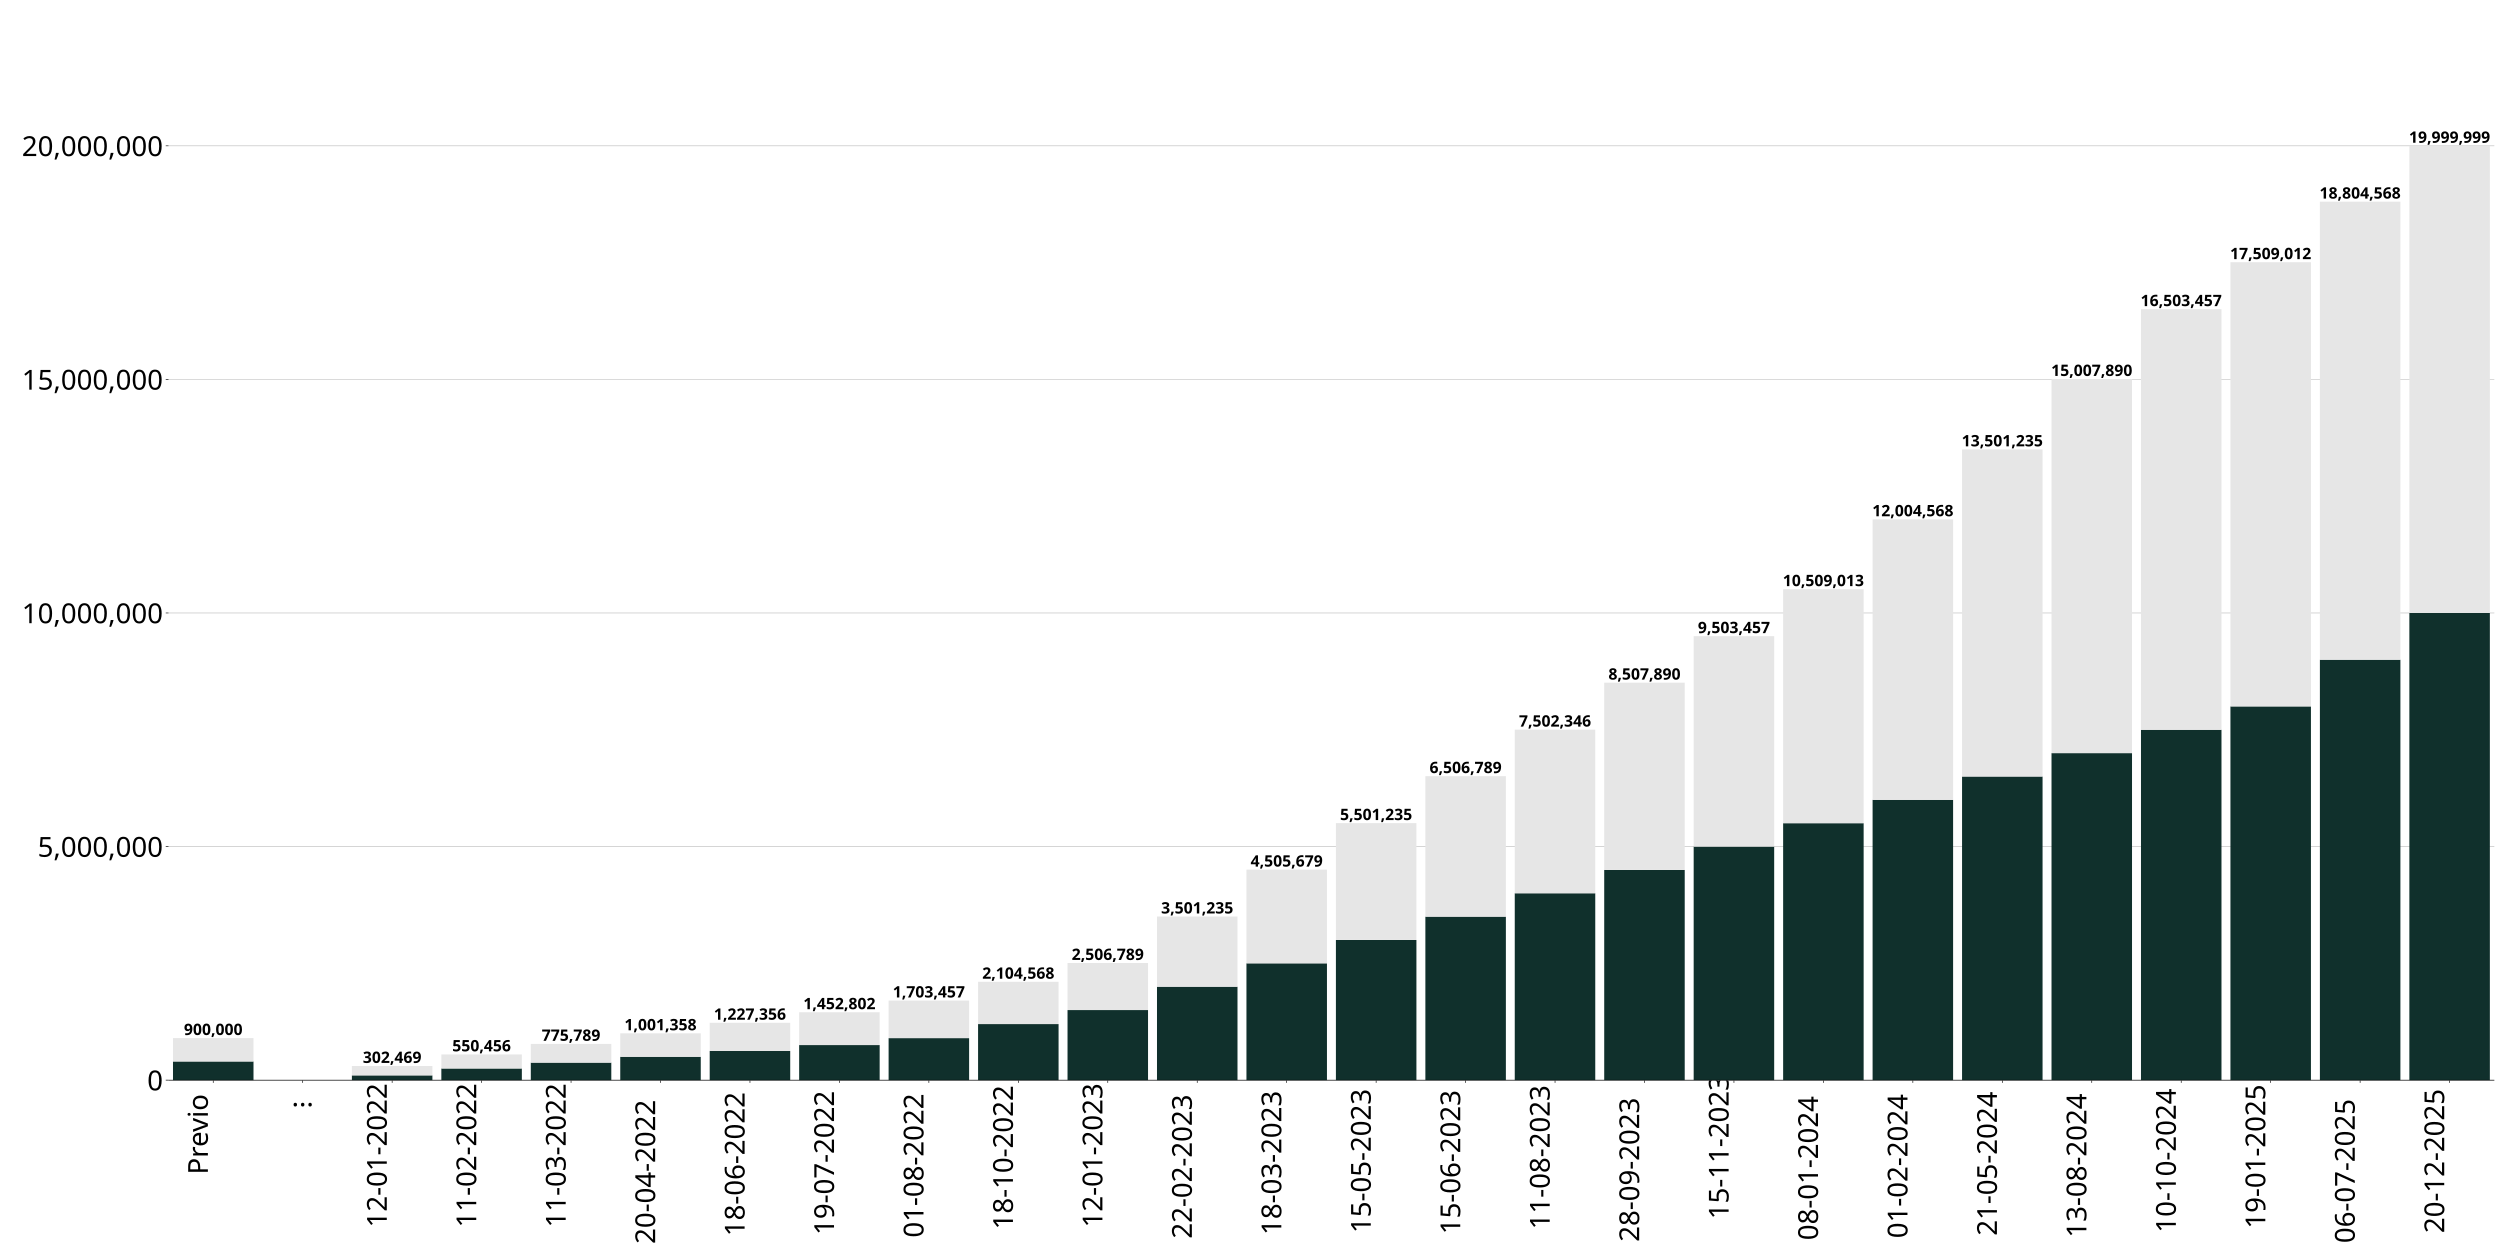
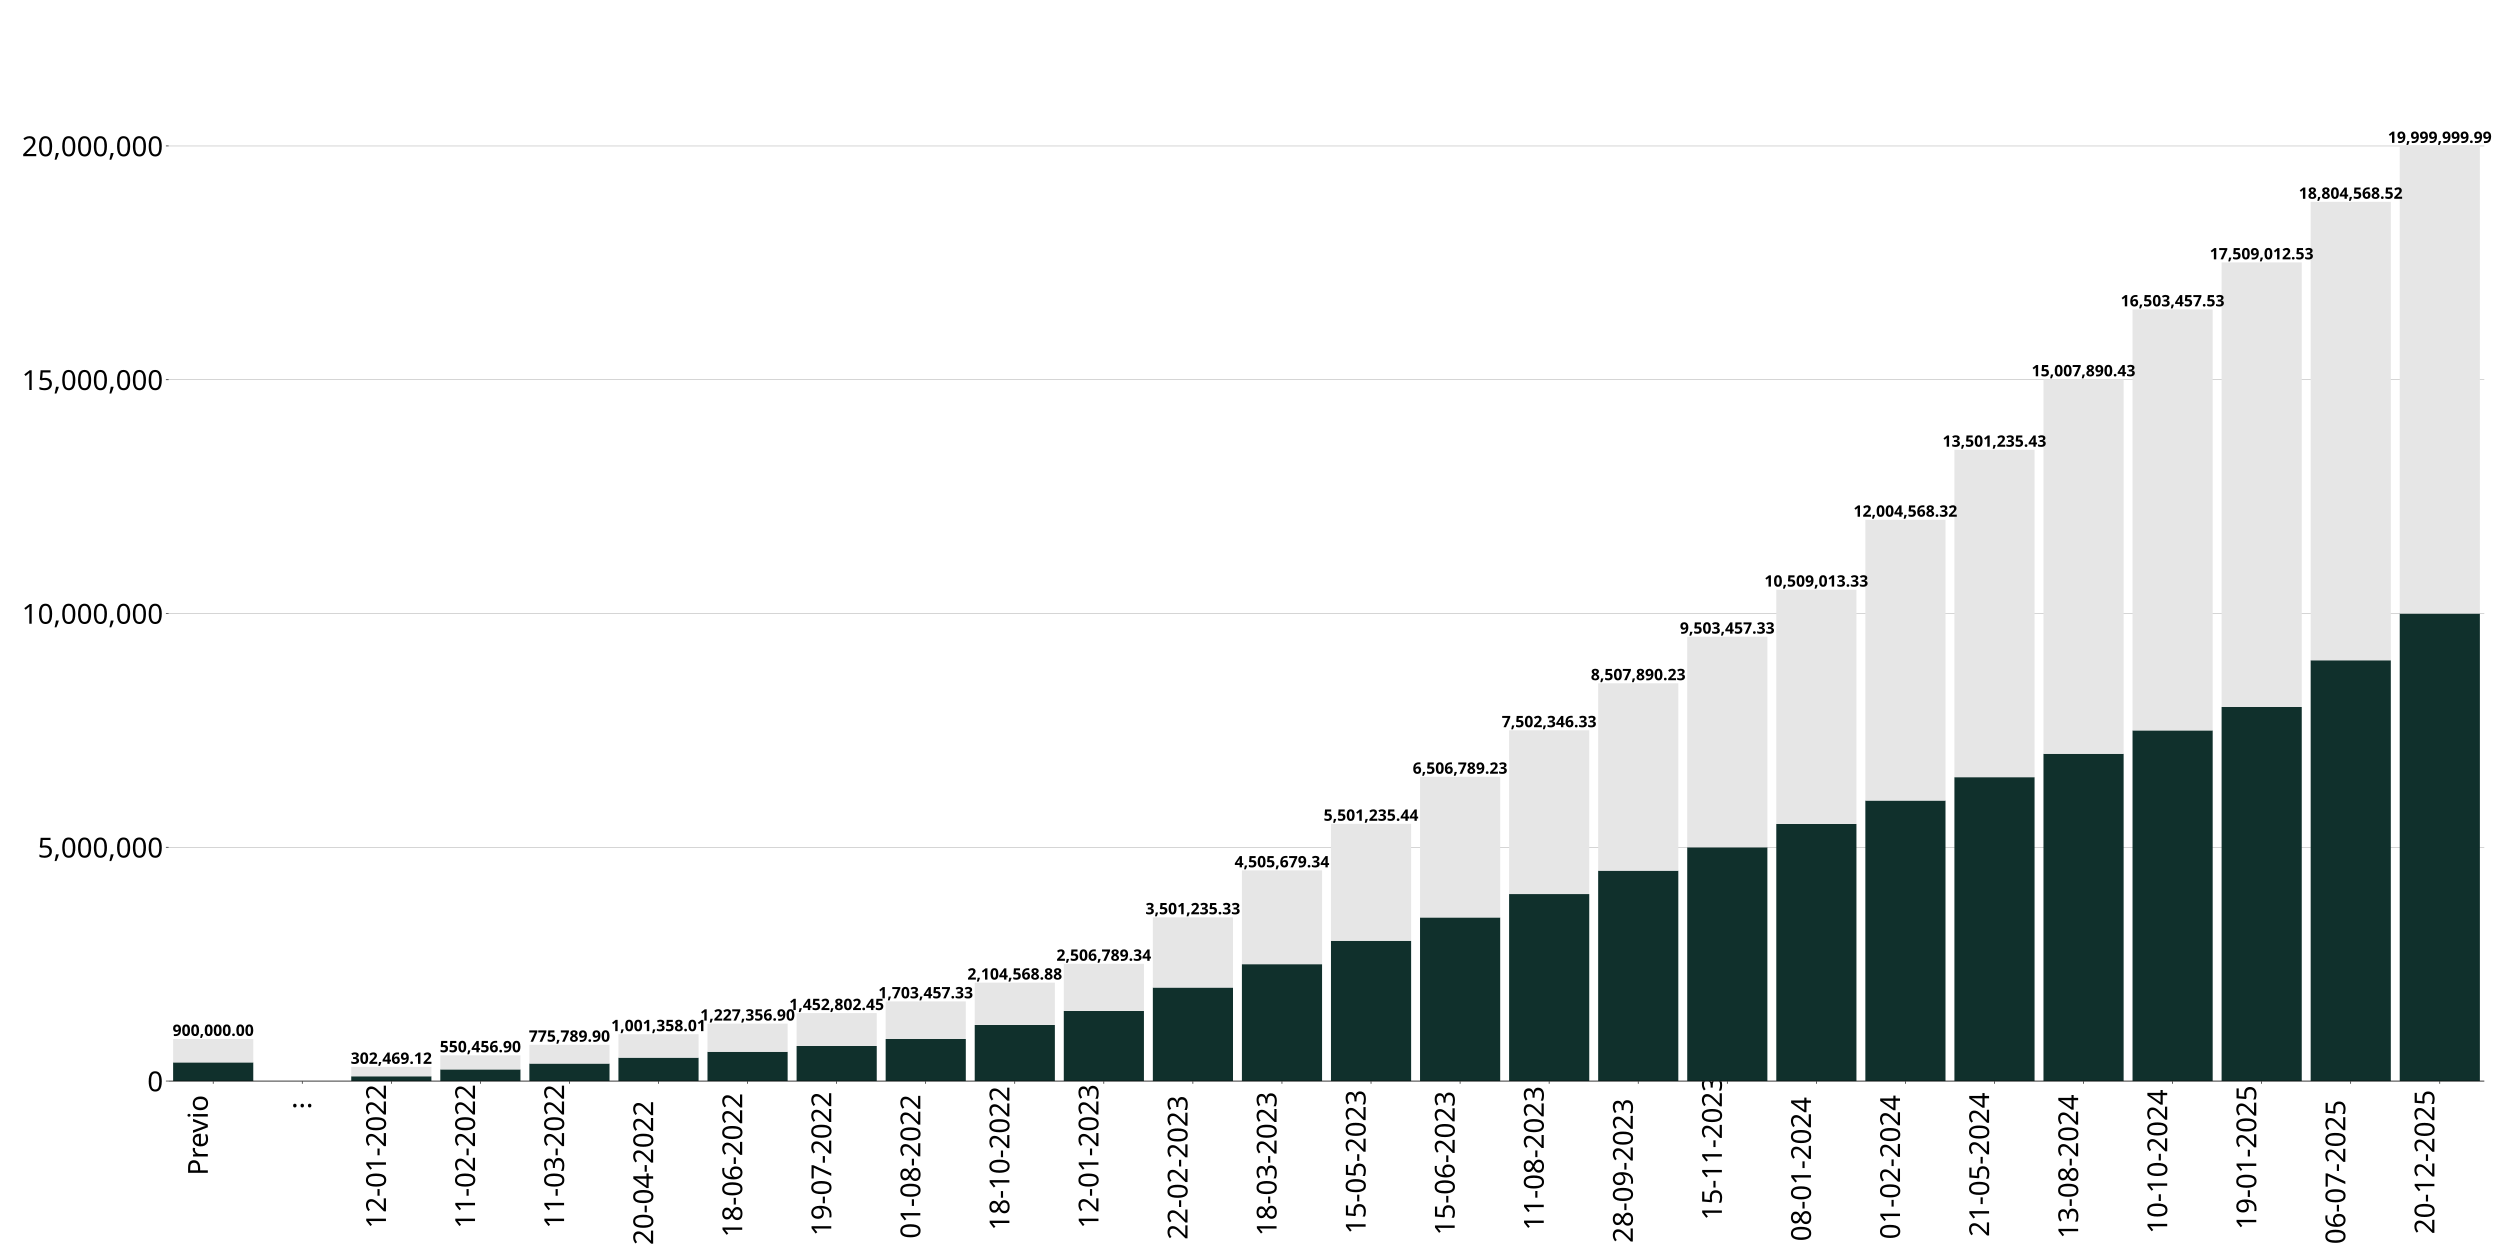
- <svg xmlns="http://www.w3.org/2000/svg" xmlns:xlink="http://www.w3.org/1999/xlink" width="3169pt" height="1584pt" version="1.1" viewBox="0 0 3169 1584">
+ <svg xmlns="http://www.w3.org/2000/svg" xmlns:xlink="http://www.w3.org/1999/xlink" width="3166.3pt" height="1584pt" version="1.1" viewBox="0 0 3166.3 1584">
  <defs>
    <style type="text/css">*{stroke-linejoin: round; stroke-linecap: butt}</style>
  </defs>
-   <path d="m0 1584h3169v-1584h-3169v1584z" opacity="0" />
-   <path d="m213.61 1369.2h2948.2v-1362h-2948.2v1362z" opacity="0" />
+   <path d="m0 1584h3166.3v-1584h-3166.3v1584z" opacity="0" />
+   <path d="m213.61 1369.2h2932.8v-1362h-2932.8v1362z" opacity="0" />
  <defs>
    <path id="b" d="m0 0v3.5" stroke="#000" stroke-width=".8" />
  </defs>
-   <use x="270.303" y="1369.16" stroke="#000000" stroke-width=".8" xlink:href="#b" />
-   <text transform="translate(263.51 1488.8) rotate(-90)" font-family="'Montserrat'" font-size="35px" font-weight="500">Previo</text>
-   <use x="383.693" y="1369.16" stroke="#000000" stroke-width=".8" xlink:href="#b" />
-   <text transform="rotate(-0 383.69 1402.1)" x="383.693" y="1402.131" font-family="'Montserrat'" font-size="35px" font-weight="500" text-anchor="middle">...</text>
-   <use x="497.084" y="1369.16" stroke="#000000" stroke-width=".8" xlink:href="#b" />
-   <text transform="translate(490.29 1555.9) rotate(-90)" font-family="'Montserrat'" font-size="35px" font-weight="500">12-01-2022</text>
-   <use x="610.475" y="1369.16" stroke="#000000" stroke-width=".8" xlink:href="#b" />
-   <text transform="translate(603.68 1555.9) rotate(-90)" font-family="'Montserrat'" font-size="35px" font-weight="500">11-02-2022</text>
-   <use x="723.866" y="1369.16" stroke="#000000" stroke-width=".8" xlink:href="#b" />
-   <text transform="translate(717.07 1555.9) rotate(-90)" font-family="'Montserrat'" font-size="35px" font-weight="500">11-03-2022</text>
-   <use x="837.257" y="1369.16" stroke="#000000" stroke-width=".8" xlink:href="#b" />
-   <text transform="translate(830.47 1576.8) rotate(-90)" font-family="'Montserrat'" font-size="35px" font-weight="500">20-04-2022</text>
-   <use x="950.648" y="1369.16" stroke="#000000" stroke-width=".8" xlink:href="#b" />
-   <text transform="translate(943.86 1567) rotate(-90)" font-family="'Montserrat'" font-size="35px" font-weight="500">18-06-2022</text>
-   <use x="1064.039" y="1369.16" stroke="#000000" stroke-width=".8" xlink:href="#b" />
-   <text transform="translate(1057.2 1565.4) rotate(-90)" font-family="'Montserrat'" font-size="35px" font-weight="500">19-07-2022</text>
-   <use x="1177.43" y="1369.16" stroke="#000000" stroke-width=".8" xlink:href="#b" />
-   <text transform="translate(1170.6 1568.8) rotate(-90)" font-family="'Montserrat'" font-size="35px" font-weight="500">01-08-2022</text>
-   <use x="1290.821" y="1369.16" stroke="#000000" stroke-width=".8" xlink:href="#b" />
-   <text transform="translate(1284 1558.4) rotate(-90)" font-family="'Montserrat'" font-size="35px" font-weight="500">18-10-2022</text>
-   <use x="1404.212" y="1369.16" stroke="#000000" stroke-width=".8" xlink:href="#b" />
-   <text transform="translate(1397.4 1555.9) rotate(-90)" font-family="'Montserrat'" font-size="35px" font-weight="500">12-01-2023</text>
-   <use x="1517.603" y="1369.16" stroke="#000000" stroke-width=".8" xlink:href="#b" />
-   <text transform="translate(1510.8 1570.1) rotate(-90)" font-family="'Montserrat'" font-size="35px" font-weight="500">22-02-2023</text>
-   <use x="1630.994" y="1369.16" stroke="#000000" stroke-width=".8" xlink:href="#b" />
-   <text transform="translate(1624.2 1565.4) rotate(-90)" font-family="'Montserrat'" font-size="35px" font-weight="500">18-03-2023</text>
-   <use x="1744.385" y="1369.16" stroke="#000000" stroke-width=".8" xlink:href="#b" />
-   <text transform="translate(1737.6 1563) rotate(-90)" font-family="'Montserrat'" font-size="35px" font-weight="500">15-05-2023</text>
-   <use x="1857.776" y="1369.16" stroke="#000000" stroke-width=".8" xlink:href="#b" />
-   <text transform="translate(1851 1564.5) rotate(-90)" font-family="'Montserrat'" font-size="35px" font-weight="500">15-06-2023</text>
-   <use x="1971.167" y="1369.16" stroke="#000000" stroke-width=".8" xlink:href="#b" />
-   <text transform="translate(1964.4 1558.3) rotate(-90)" font-family="'Montserrat'" font-size="35px" font-weight="500">11-08-2023</text>
-   <use x="2084.558" y="1369.16" stroke="#000000" stroke-width=".8" xlink:href="#b" />
-   <text transform="translate(2077.8 1574.1) rotate(-90)" font-family="'Montserrat'" font-size="35px" font-weight="500">28-09-2023</text>
-   <use x="2197.949" y="1369.16" stroke="#000000" stroke-width=".8" xlink:href="#b" />
-   <text transform="translate(2191.2 1545.5) rotate(-90)" font-family="'Montserrat'" font-size="35px" font-weight="500">15-11-2023</text>
-   <use x="2311.34" y="1369.16" stroke="#000000" stroke-width=".8" xlink:href="#b" />
-   <text transform="translate(2304.5 1572.1) rotate(-90)" font-family="'Montserrat'" font-size="35px" font-weight="500">08-01-2024</text>
-   <use x="2424.731" y="1369.16" stroke="#000000" stroke-width=".8" xlink:href="#b" />
-   <text transform="translate(2417.9 1569.6) rotate(-90)" font-family="'Montserrat'" font-size="35px" font-weight="500">01-02-2024</text>
-   <use x="2538.122" y="1369.16" stroke="#000000" stroke-width=".8" xlink:href="#b" />
-   <text transform="translate(2531.3 1566.4) rotate(-90)" font-family="'Montserrat'" font-size="35px" font-weight="500">21-05-2024</text>
-   <use x="2651.513" y="1369.16" stroke="#000000" stroke-width=".8" xlink:href="#b" />
-   <text transform="translate(2644.7 1568.8) rotate(-90)" font-family="'Montserrat'" font-size="35px" font-weight="500">13-08-2024</text>
-   <use x="2764.904" y="1369.16" stroke="#000000" stroke-width=".8" xlink:href="#b" />
-   <text transform="translate(2758.1 1562.5) rotate(-90)" font-family="'Montserrat'" font-size="35px" font-weight="500">10-10-2024</text>
-   <use x="2878.295" y="1369.16" stroke="#000000" stroke-width=".8" xlink:href="#b" />
-   <text transform="translate(2871.5 1557.4) rotate(-90)" font-family="'Montserrat'" font-size="35px" font-weight="500">19-01-2025</text>
-   <use x="2991.686" y="1369.16" stroke="#000000" stroke-width=".8" xlink:href="#b" />
-   <text transform="translate(2984.9 1575.8) rotate(-90)" font-family="'Montserrat'" font-size="35px" font-weight="500">06-07-2025</text>
-   <use x="3105.077" y="1369.16" stroke="#000000" stroke-width=".8" xlink:href="#b" />
-   <text transform="translate(3098.3 1563.1) rotate(-90)" font-family="'Montserrat'" font-size="35px" font-weight="500">20-12-2025</text>
-   <path d="m213.61 1369.2h2948.2" clip-path="url(#a)" fill="none" stroke="#b9b9b9" stroke-linecap="square" stroke-width=".75" />
+   <use x="270.007" y="1369.16" stroke="#000000" stroke-width=".8" xlink:href="#b" />
+   <text transform="translate(263.22 1488.8) rotate(-90)" font-family="'Montserrat'" font-size="35px" font-weight="500">Previo</text>
+   <use x="382.808" y="1369.16" stroke="#000000" stroke-width=".8" xlink:href="#b" />
+   <text transform="rotate(-0 382.81 1402.1)" x="382.808" y="1402.131" font-family="'Montserrat'" font-size="35px" font-weight="500" text-anchor="middle">...</text>
+   <use x="495.609" y="1369.16" stroke="#000000" stroke-width=".8" xlink:href="#b" />
+   <text transform="translate(488.82 1555.9) rotate(-90)" font-family="'Montserrat'" font-size="35px" font-weight="500">12-01-2022</text>
+   <use x="608.41" y="1369.16" stroke="#000000" stroke-width=".8" xlink:href="#b" />
+   <text transform="translate(601.62 1555.9) rotate(-90)" font-family="'Montserrat'" font-size="35px" font-weight="500">11-02-2022</text>
+   <use x="721.21" y="1369.16" stroke="#000000" stroke-width=".8" xlink:href="#b" />
+   <text transform="translate(714.42 1555.9) rotate(-90)" font-family="'Montserrat'" font-size="35px" font-weight="500">11-03-2022</text>
+   <use x="834.011" y="1369.16" stroke="#000000" stroke-width=".8" xlink:href="#b" />
+   <text transform="translate(827.22 1576.8) rotate(-90)" font-family="'Montserrat'" font-size="35px" font-weight="500">20-04-2022</text>
+   <use x="946.812" y="1369.16" stroke="#000000" stroke-width=".8" xlink:href="#b" />
+   <text transform="translate(940.02 1567) rotate(-90)" font-family="'Montserrat'" font-size="35px" font-weight="500">18-06-2022</text>
+   <use x="1059.613" y="1369.16" stroke="#000000" stroke-width=".8" xlink:href="#b" />
+   <text transform="translate(1052.8 1565.4) rotate(-90)" font-family="'Montserrat'" font-size="35px" font-weight="500">19-07-2022</text>
+   <use x="1172.414" y="1369.16" stroke="#000000" stroke-width=".8" xlink:href="#b" />
+   <text transform="translate(1165.6 1568.8) rotate(-90)" font-family="'Montserrat'" font-size="35px" font-weight="500">01-08-2022</text>
+   <use x="1285.214" y="1369.16" stroke="#000000" stroke-width=".8" xlink:href="#b" />
+   <text transform="translate(1278.4 1558.4) rotate(-90)" font-family="'Montserrat'" font-size="35px" font-weight="500">18-10-2022</text>
+   <use x="1398.015" y="1369.16" stroke="#000000" stroke-width=".8" xlink:href="#b" />
+   <text transform="translate(1391.2 1555.9) rotate(-90)" font-family="'Montserrat'" font-size="35px" font-weight="500">12-01-2023</text>
+   <use x="1510.816" y="1369.16" stroke="#000000" stroke-width=".8" xlink:href="#b" />
+   <text transform="translate(1504 1570.1) rotate(-90)" font-family="'Montserrat'" font-size="35px" font-weight="500">22-02-2023</text>
+   <use x="1623.617" y="1369.16" stroke="#000000" stroke-width=".8" xlink:href="#b" />
+   <text transform="translate(1616.8 1565.4) rotate(-90)" font-family="'Montserrat'" font-size="35px" font-weight="500">18-03-2023</text>
+   <use x="1736.417" y="1369.16" stroke="#000000" stroke-width=".8" xlink:href="#b" />
+   <text transform="translate(1729.6 1563) rotate(-90)" font-family="'Montserrat'" font-size="35px" font-weight="500">15-05-2023</text>
+   <use x="1849.218" y="1369.16" stroke="#000000" stroke-width=".8" xlink:href="#b" />
+   <text transform="translate(1842.4 1564.5) rotate(-90)" font-family="'Montserrat'" font-size="35px" font-weight="500">15-06-2023</text>
+   <use x="1962.019" y="1369.16" stroke="#000000" stroke-width=".8" xlink:href="#b" />
+   <text transform="translate(1955.2 1558.3) rotate(-90)" font-family="'Montserrat'" font-size="35px" font-weight="500">11-08-2023</text>
+   <use x="2074.82" y="1369.16" stroke="#000000" stroke-width=".8" xlink:href="#b" />
+   <text transform="translate(2068 1574.1) rotate(-90)" font-family="'Montserrat'" font-size="35px" font-weight="500">28-09-2023</text>
+   <use x="2187.62" y="1369.16" stroke="#000000" stroke-width=".8" xlink:href="#b" />
+   <text transform="translate(2180.8 1545.5) rotate(-90)" font-family="'Montserrat'" font-size="35px" font-weight="500">15-11-2023</text>
+   <use x="2300.421" y="1369.16" stroke="#000000" stroke-width=".8" xlink:href="#b" />
+   <text transform="translate(2293.6 1572.1) rotate(-90)" font-family="'Montserrat'" font-size="35px" font-weight="500">08-01-2024</text>
+   <use x="2413.222" y="1369.16" stroke="#000000" stroke-width=".8" xlink:href="#b" />
+   <text transform="translate(2406.4 1569.6) rotate(-90)" font-family="'Montserrat'" font-size="35px" font-weight="500">01-02-2024</text>
+   <use x="2526.023" y="1369.16" stroke="#000000" stroke-width=".8" xlink:href="#b" />
+   <text transform="translate(2519.2 1566.4) rotate(-90)" font-family="'Montserrat'" font-size="35px" font-weight="500">21-05-2024</text>
+   <use x="2638.824" y="1369.16" stroke="#000000" stroke-width=".8" xlink:href="#b" />
+   <text transform="translate(2632 1568.8) rotate(-90)" font-family="'Montserrat'" font-size="35px" font-weight="500">13-08-2024</text>
+   <use x="2751.624" y="1369.16" stroke="#000000" stroke-width=".8" xlink:href="#b" />
+   <text transform="translate(2744.8 1562.5) rotate(-90)" font-family="'Montserrat'" font-size="35px" font-weight="500">10-10-2024</text>
+   <use x="2864.425" y="1369.16" stroke="#000000" stroke-width=".8" xlink:href="#b" />
+   <text transform="translate(2857.6 1557.4) rotate(-90)" font-family="'Montserrat'" font-size="35px" font-weight="500">19-01-2025</text>
+   <use x="2977.226" y="1369.16" stroke="#000000" stroke-width=".8" xlink:href="#b" />
+   <text transform="translate(2970.4 1575.8) rotate(-90)" font-family="'Montserrat'" font-size="35px" font-weight="500">06-07-2025</text>
+   <use x="3090.027" y="1369.16" stroke="#000000" stroke-width=".8" xlink:href="#b" />
+   <text transform="translate(3083.2 1563.1) rotate(-90)" font-family="'Montserrat'" font-size="35px" font-weight="500">20-12-2025</text>
+   <path d="m213.61 1369.2h2932.8" clip-path="url(#a)" fill="none" stroke="#b9b9b9" stroke-linecap="square" stroke-width=".75" />
  <defs>
    <path id="c" d="m0 0h-3.5" stroke="#000" stroke-width=".8" />
  </defs>
  <use x="213.607" y="1369.16" stroke="#000000" stroke-width=".8" xlink:href="#c" />
  <text transform="rotate(-0 206.61 1382.1)" x="206.607" y="1382.146" font-family="'Montserrat'" font-size="35px" font-weight="500" text-anchor="end">0</text>
-   <path d="m213.61 1073.1h2948.2" clip-path="url(#a)" fill="none" stroke="#b9b9b9" stroke-linecap="square" stroke-width=".75" />
+   <path d="m213.61 1073.1h2932.8" clip-path="url(#a)" fill="none" stroke="#b9b9b9" stroke-linecap="square" stroke-width=".75" />
  <use x="213.607" y="1073.082" stroke="#000000" stroke-width=".8" xlink:href="#c" />
  <text transform="rotate(-0 206.61 1086.1)" x="206.607" y="1086.067" font-family="'Montserrat'" font-size="35px" font-weight="500" text-anchor="end">5,000,000</text>
-   <path d="m213.61 777h2948.2" clip-path="url(#a)" fill="none" stroke="#b9b9b9" stroke-linecap="square" stroke-width=".75" />
+   <path d="m213.61 777h2932.8" clip-path="url(#a)" fill="none" stroke="#b9b9b9" stroke-linecap="square" stroke-width=".75" />
  <use x="213.607" y="777.003" stroke="#000000" stroke-width=".8" xlink:href="#c" />
  <text transform="rotate(-0 206.61 789.99)" x="206.607" y="789.989" font-family="'Montserrat'" font-size="35px" font-weight="500" text-anchor="end">10,000,000</text>
-   <path d="m213.61 480.93h2948.2" clip-path="url(#a)" fill="none" stroke="#b9b9b9" stroke-linecap="square" stroke-width=".75" />
+   <path d="m213.61 480.93h2932.8" clip-path="url(#a)" fill="none" stroke="#b9b9b9" stroke-linecap="square" stroke-width=".75" />
  <use x="213.607" y="480.925" stroke="#000000" stroke-width=".8" xlink:href="#c" />
  <text transform="rotate(-0 206.61 493.91)" x="206.607" y="493.911" font-family="'Montserrat'" font-size="35px" font-weight="500" text-anchor="end">15,000,000</text>
-   <path d="m213.61 184.85h2948.2" clip-path="url(#a)" fill="none" stroke="#b9b9b9" stroke-linecap="square" stroke-width=".75" />
+   <path d="m213.61 184.85h2932.8" clip-path="url(#a)" fill="none" stroke="#b9b9b9" stroke-linecap="square" stroke-width=".75" />
  <use x="213.607" y="184.847" stroke="#000000" stroke-width=".8" xlink:href="#c" />
  <text transform="rotate(-0 206.61 197.83)" x="206.607" y="197.833" font-family="'Montserrat'" font-size="35px" font-weight="500" text-anchor="end">20,000,000</text>
-   <path d="m219.28 1369.2h102.05v-23.686h-102.05z" clip-path="url(#a)" fill="#10302c" />
-   <path d="m219.28 1345.5h102.05v-29.608h-102.05z" clip-path="url(#a)" fill="#e6e6e6" />
-   <path d="m446.06 1369.2h102.05v-6.061h-102.05z" clip-path="url(#a)" fill="#10302c" />
-   <path d="m446.06 1363.1h102.05v-11.85h-102.05z" clip-path="url(#a)" fill="#e6e6e6" />
-   <path d="m559.45 1369.2h102.05v-14.804h-102.05z" clip-path="url(#a)" fill="#10302c" />
-   <path d="m559.45 1354.4h102.05v-17.792h-102.05z" clip-path="url(#a)" fill="#e6e6e6" />
-   <path d="m672.84 1369.2h102.05v-22.206h-102.05z" clip-path="url(#a)" fill="#10302c" />
-   <path d="m672.84 1347h102.05v-23.733h-102.05z" clip-path="url(#a)" fill="#e6e6e6" />
-   <path d="m786.23 1369.2h102.05v-29.615h-102.05z" clip-path="url(#a)" fill="#10302c" />
-   <path d="m786.23 1339.5h102.05v-29.681h-102.05z" clip-path="url(#a)" fill="#e6e6e6" />
-   <path d="m899.62 1369.2h102.05v-37.057h-102.05z" clip-path="url(#a)" fill="#10302c" />
-   <path d="m899.62 1332.1h102.05v-35.622h-102.05z" clip-path="url(#a)" fill="#e6e6e6" />
-   <path d="m1013 1369.2h102.05v-44.439h-102.05z" clip-path="url(#a)" fill="#10302c" />
-   <path d="m1013 1324.7h102.05v-41.59h-102.05z" clip-path="url(#a)" fill="#e6e6e6" />
-   <path d="m1126.4 1369.2h102.05v-53.294h-102.05z" clip-path="url(#a)" fill="#10302c" />
-   <path d="m1126.4 1315.9h102.05v-47.577h-102.05z" clip-path="url(#a)" fill="#e6e6e6" />
-   <path d="m1239.8 1369.2h102.05v-71.059h-102.05z" clip-path="url(#a)" fill="#10302c" />
-   <path d="m1239.8 1298.1h102.05v-53.565h-102.05z" clip-path="url(#a)" fill="#e6e6e6" />
-   <path d="m1353.2 1369.2h102.05v-88.823h-102.05z" clip-path="url(#a)" fill="#10302c" />
-   <path d="m1353.2 1280.3h102.05v-59.618h-102.05z" clip-path="url(#a)" fill="#e6e6e6" />
-   <path d="m1466.6 1369.2h102.05v-118.43h-102.05z" clip-path="url(#a)" fill="#10302c" />
-   <path d="m1466.6 1250.7h102.05v-88.897h-102.05z" clip-path="url(#a)" fill="#e6e6e6" />
-   <path d="m1580 1369.2h102.05v-148.04h-102.05z" clip-path="url(#a)" fill="#10302c" />
-   <path d="m1580 1221.1h102.05v-118.77h-102.05z" clip-path="url(#a)" fill="#e6e6e6" />
-   <path d="m1693.4 1369.2h102.05v-177.65h-102.05z" clip-path="url(#a)" fill="#10302c" />
-   <path d="m1693.4 1191.5h102.05v-148.11h-102.05z" clip-path="url(#a)" fill="#e6e6e6" />
-   <path d="m1806.8 1369.2h102.05v-207.25h-102.05z" clip-path="url(#a)" fill="#10302c" />
-   <path d="m1806.8 1161.9h102.05v-178.05h-102.05z" clip-path="url(#a)" fill="#e6e6e6" />
-   <path d="m1920.1 1369.2h102.05v-236.86h-102.05z" clip-path="url(#a)" fill="#10302c" />
-   <path d="m1920.1 1132.3h102.05v-207.39h-102.05z" clip-path="url(#a)" fill="#e6e6e6" />
-   <path d="m2033.5 1369.2h102.05v-266.47h-102.05z" clip-path="url(#a)" fill="#10302c" />
-   <path d="m2033.5 1102.7h102.05v-237.33h-102.05z" clip-path="url(#a)" fill="#e6e6e6" />
-   <path d="m2146.9 1369.2h102.05v-296.08h-102.05z" clip-path="url(#a)" fill="#10302c" />
-   <path d="m2146.9 1073.1h102.05v-266.68h-102.05z" clip-path="url(#a)" fill="#e6e6e6" />
-   <path d="m2260.3 1369.2h102.05v-325.69h-102.05z" clip-path="url(#a)" fill="#10302c" />
-   <path d="m2260.3 1043.5h102.05v-296.61h-102.05z" clip-path="url(#a)" fill="#e6e6e6" />
-   <path d="m2373.7 1369.2h102.05v-355.29h-102.05z" clip-path="url(#a)" fill="#10302c" />
-   <path d="m2373.7 1013.9h102.05v-355.56h-102.05z" clip-path="url(#a)" fill="#e6e6e6" />
-   <path d="m2487.1 1369.2h102.05v-384.9h-102.05z" clip-path="url(#a)" fill="#10302c" />
-   <path d="m2487.1 984.26h102.05v-414.58h-102.05z" clip-path="url(#a)" fill="#e6e6e6" />
-   <path d="m2600.5 1369.2h102.05v-414.51h-102.05z" clip-path="url(#a)" fill="#10302c" />
-   <path d="m2600.5 954.65h102.05v-474.19h-102.05z" clip-path="url(#a)" fill="#e6e6e6" />
-   <path d="m2713.9 1369.2h102.05v-444.12h-102.05z" clip-path="url(#a)" fill="#10302c" />
-   <path d="m2713.9 925.04h102.05v-533.15h-102.05z" clip-path="url(#a)" fill="#e6e6e6" />
-   <path d="m2827.3 1369.2h102.05v-473.73h-102.05z" clip-path="url(#a)" fill="#10302c" />
-   <path d="m2827.3 895.43h102.05v-563.08h-102.05z" clip-path="url(#a)" fill="#e6e6e6" />
-   <path d="m2940.7 1369.2h102.05v-532.94h-102.05z" clip-path="url(#a)" fill="#10302c" />
-   <path d="m2940.7 836.22h102.05v-580.58h-102.05z" clip-path="url(#a)" fill="#e6e6e6" />
-   <path d="m3054.1 1369.2h102.05v-592.16h-102.05z" clip-path="url(#a)" fill="#10302c" />
-   <path d="m3054.1 777h102.05v-592.16h-102.05z" clip-path="url(#a)" fill="#e6e6e6" />
-   <path d="m213.61 1369.2h2948.2" fill="none" stroke="#000" stroke-linecap="square" stroke-width=".8" />
-   <text transform="rotate(-0 270.3 1312)" x="270.303" y="1311.985" font-family="'Montserrat'" font-size="20px" font-weight="700" text-anchor="middle">900,000</text>
-   <text transform="rotate(-0 497.08 1347.4)" x="497.084" y="1347.368" font-family="'Montserrat'" font-size="20px" font-weight="700" text-anchor="middle">302,469</text>
-   <text transform="rotate(-0 610.48 1332.7)" x="610.475" y="1332.683" font-family="'Montserrat'" font-size="20px" font-weight="700" text-anchor="middle">550,456</text>
-   <text transform="rotate(-0 723.87 1319.3)" x="723.866" y="1319.34" font-family="'Montserrat'" font-size="20px" font-weight="700" text-anchor="middle">775,789</text>
-   <text transform="rotate(-0 837.26 1306)" x="837.257" y="1305.983" font-family="'Montserrat'" font-size="20px" font-weight="700" text-anchor="middle">1,001,358</text>
-   <text transform="rotate(-0 950.65 1292.6)" x="950.648" y="1292.6" font-family="'Montserrat'" font-size="20px" font-weight="700" text-anchor="middle">1,227,356</text>
-   <text transform="rotate(-0 1064 1279.3)" x="1064.039" y="1279.25" font-family="'Montserrat'" font-size="20px" font-weight="700" text-anchor="middle">1,452,802</text>
-   <text transform="rotate(-0 1177.4 1264.4)" x="1177.43" y="1264.407" font-family="'Montserrat'" font-size="20px" font-weight="700" text-anchor="middle">1,703,457</text>
-   <text transform="rotate(-0 1290.8 1240.7)" x="1290.821" y="1240.655" font-family="'Montserrat'" font-size="20px" font-weight="700" text-anchor="middle">2,104,568</text>
-   <text transform="rotate(-0 1404.2 1216.8)" x="1404.212" y="1216.838" font-family="'Montserrat'" font-size="20px" font-weight="700" text-anchor="middle">2,506,789</text>
-   <text transform="rotate(-0 1517.6 1158)" x="1517.603" y="1157.951" font-family="'Montserrat'" font-size="20px" font-weight="700" text-anchor="middle">3,501,235</text>
-   <text transform="rotate(-0 1631 1098.5)" x="1630.994" y="1098.472" font-family="'Montserrat'" font-size="20px" font-weight="700" text-anchor="middle">4,505,679</text>
-   <text transform="rotate(-0 1744.4 1039.5)" x="1744.385" y="1039.52" font-family="'Montserrat'" font-size="20px" font-weight="700" text-anchor="middle">5,501,235</text>
-   <text transform="rotate(-0 1857.8 979.97)" x="1857.776" y="979.975" font-family="'Montserrat'" font-size="20px" font-weight="700" text-anchor="middle">6,506,789</text>
-   <text transform="rotate(-0 1971.2 921.02)" x="1971.167" y="921.022" font-family="'Montserrat'" font-size="20px" font-weight="700" text-anchor="middle">7,502,346</text>
-   <text transform="rotate(-0 2084.6 861.48)" x="2084.558" y="861.478" font-family="'Montserrat'" font-size="20px" font-weight="700" text-anchor="middle">8,507,890</text>
-   <text transform="rotate(-0 2197.9 802.53)" x="2197.949" y="802.525" font-family="'Montserrat'" font-size="20px" font-weight="700" text-anchor="middle">9,503,457</text>
-   <text transform="rotate(-0 2311.3 742.98)" x="2311.34" y="742.981" font-family="'Montserrat'" font-size="20px" font-weight="700" text-anchor="middle">10,509,013</text>
-   <text transform="rotate(-0 2424.7 654.42)" x="2424.731" y="654.42" font-family="'Montserrat'" font-size="20px" font-weight="700" text-anchor="middle">12,004,568</text>
-   <text transform="rotate(-0 2538.1 565.79)" x="2538.122" y="565.794" font-family="'Montserrat'" font-size="20px" font-weight="700" text-anchor="middle">13,501,235</text>
-   <text transform="rotate(-0 2651.5 476.58)" x="2651.513" y="476.577" font-family="'Montserrat'" font-size="20px" font-weight="700" text-anchor="middle">15,007,890</text>
-   <text transform="rotate(-0 2764.9 388.02)" x="2764.904" y="388.016" font-family="'Montserrat'" font-size="20px" font-weight="700" text-anchor="middle">16,503,457</text>
-   <text transform="rotate(-0 2878.3 328.47)" x="2878.295" y="328.471" font-family="'Montserrat'" font-size="20px" font-weight="700" text-anchor="middle">17,509,012</text>
-   <text transform="rotate(-0 2991.7 251.75)" x="2991.686" y="251.754" font-family="'Montserrat'" font-size="20px" font-weight="700" text-anchor="middle">18,804,568</text>
-   <text transform="rotate(-0 3105.1 180.97)" x="3105.077" y="180.966" font-family="'Montserrat'" font-size="20px" font-weight="700" text-anchor="middle">19,999,999</text>
+   <path d="m219.25 1369.2h101.52v-23.686h-101.52z" clip-path="url(#a)" fill="#10302c" />
+   <path d="m219.25 1345.5h101.52v-29.608h-101.52z" clip-path="url(#a)" fill="#e6e6e6" />
+   <path d="m444.85 1369.2h101.52v-6.061h-101.52z" clip-path="url(#a)" fill="#10302c" />
+   <path d="m444.85 1363.1h101.52v-11.85h-101.52z" clip-path="url(#a)" fill="#e6e6e6" />
+   <path d="m557.65 1369.2h101.52v-14.804h-101.52z" clip-path="url(#a)" fill="#10302c" />
+   <path d="m557.65 1354.4h101.52v-17.792h-101.52z" clip-path="url(#a)" fill="#e6e6e6" />
+   <path d="m670.45 1369.2h101.52v-22.206h-101.52z" clip-path="url(#a)" fill="#10302c" />
+   <path d="m670.45 1347h101.52v-23.733h-101.52z" clip-path="url(#a)" fill="#e6e6e6" />
+   <path d="m783.25 1369.2h101.52v-29.615h-101.52z" clip-path="url(#a)" fill="#10302c" />
+   <path d="m783.25 1339.5h101.52v-29.681h-101.52z" clip-path="url(#a)" fill="#e6e6e6" />
+   <path d="m896.05 1369.2h101.52v-37.057h-101.52z" clip-path="url(#a)" fill="#10302c" />
+   <path d="m896.05 1332.1h101.52v-35.622h-101.52z" clip-path="url(#a)" fill="#e6e6e6" />
+   <path d="m1008.9 1369.2h101.52v-44.439h-101.52z" clip-path="url(#a)" fill="#10302c" />
+   <path d="m1008.9 1324.7h101.52v-41.59h-101.52z" clip-path="url(#a)" fill="#e6e6e6" />
+   <path d="m1121.7 1369.2h101.52v-53.294h-101.52z" clip-path="url(#a)" fill="#10302c" />
+   <path d="m1121.7 1315.9h101.52v-47.577h-101.52z" clip-path="url(#a)" fill="#e6e6e6" />
+   <path d="m1234.5 1369.2h101.52v-71.059h-101.52z" clip-path="url(#a)" fill="#10302c" />
+   <path d="m1234.5 1298.1h101.52v-53.565h-101.52z" clip-path="url(#a)" fill="#e6e6e6" />
+   <path d="m1347.3 1369.2h101.52v-88.823h-101.52z" clip-path="url(#a)" fill="#10302c" />
+   <path d="m1347.3 1280.3h101.52v-59.618h-101.52z" clip-path="url(#a)" fill="#e6e6e6" />
+   <path d="m1460.1 1369.2h101.52v-118.43h-101.52z" clip-path="url(#a)" fill="#10302c" />
+   <path d="m1460.1 1250.7h101.52v-88.897h-101.52z" clip-path="url(#a)" fill="#e6e6e6" />
+   <path d="m1572.9 1369.2h101.52v-148.04h-101.52z" clip-path="url(#a)" fill="#10302c" />
+   <path d="m1572.9 1221.1h101.52v-118.77h-101.52z" clip-path="url(#a)" fill="#e6e6e6" />
+   <path d="m1685.7 1369.2h101.52v-177.65h-101.52z" clip-path="url(#a)" fill="#10302c" />
+   <path d="m1685.7 1191.5h101.52v-148.11h-101.52z" clip-path="url(#a)" fill="#e6e6e6" />
+   <path d="m1798.5 1369.2h101.52v-207.25h-101.52z" clip-path="url(#a)" fill="#10302c" />
+   <path d="m1798.5 1161.9h101.52v-178.05h-101.52z" clip-path="url(#a)" fill="#e6e6e6" />
+   <path d="m1911.3 1369.2h101.52v-236.86h-101.52z" clip-path="url(#a)" fill="#10302c" />
+   <path d="m1911.3 1132.3h101.52v-207.39h-101.52z" clip-path="url(#a)" fill="#e6e6e6" />
+   <path d="m2024.1 1369.2h101.52v-266.47h-101.52z" clip-path="url(#a)" fill="#10302c" />
+   <path d="m2024.1 1102.7h101.52v-237.33h-101.52z" clip-path="url(#a)" fill="#e6e6e6" />
+   <path d="m2136.9 1369.2h101.52v-296.08h-101.52z" clip-path="url(#a)" fill="#10302c" />
+   <path d="m2136.9 1073.1h101.52v-266.68h-101.52z" clip-path="url(#a)" fill="#e6e6e6" />
+   <path d="m2249.7 1369.2h101.52v-325.69h-101.52z" clip-path="url(#a)" fill="#10302c" />
+   <path d="m2249.7 1043.5h101.52v-296.61h-101.52z" clip-path="url(#a)" fill="#e6e6e6" />
+   <path d="m2362.5 1369.2h101.52v-355.29h-101.52z" clip-path="url(#a)" fill="#10302c" />
+   <path d="m2362.5 1013.9h101.52v-355.56h-101.52z" clip-path="url(#a)" fill="#e6e6e6" />
+   <path d="m2475.3 1369.2h101.52v-384.9h-101.52z" clip-path="url(#a)" fill="#10302c" />
+   <path d="m2475.3 984.26h101.52v-414.58h-101.52z" clip-path="url(#a)" fill="#e6e6e6" />
+   <path d="m2588.1 1369.2h101.52v-414.51h-101.52z" clip-path="url(#a)" fill="#10302c" />
+   <path d="m2588.1 954.65h101.52v-474.19h-101.52z" clip-path="url(#a)" fill="#e6e6e6" />
+   <path d="m2700.9 1369.2h101.52v-444.12h-101.52z" clip-path="url(#a)" fill="#10302c" />
+   <path d="m2700.9 925.04h101.52v-533.15h-101.52z" clip-path="url(#a)" fill="#e6e6e6" />
+   <path d="m2813.7 1369.2h101.52v-473.73h-101.52z" clip-path="url(#a)" fill="#10302c" />
+   <path d="m2813.7 895.43h101.52v-563.08h-101.52z" clip-path="url(#a)" fill="#e6e6e6" />
+   <path d="m2926.5 1369.2h101.52v-532.94h-101.52z" clip-path="url(#a)" fill="#10302c" />
+   <path d="m2926.5 836.22h101.52v-580.58h-101.52z" clip-path="url(#a)" fill="#e6e6e6" />
+   <path d="m3039.3 1369.2h101.52v-592.16h-101.52z" clip-path="url(#a)" fill="#10302c" />
+   <path d="m3039.3 777h101.52v-592.16h-101.52z" clip-path="url(#a)" fill="#e6e6e6" />
+   <path d="m213.61 1369.2h2932.8" fill="none" stroke="#000" stroke-linecap="square" stroke-width=".8" />
+   <text transform="rotate(-0 270.01 1312)" x="270.007" y="1311.985" font-family="'Montserrat'" font-size="20px" font-weight="700" text-anchor="middle">900,000.00</text>
+   <text transform="rotate(-0 495.61 1347.4)" x="495.609" y="1347.368" font-family="'Montserrat'" font-size="20px" font-weight="700" text-anchor="middle">302,469.12</text>
+   <text transform="rotate(-0 608.41 1332.7)" x="608.41" y="1332.683" font-family="'Montserrat'" font-size="20px" font-weight="700" text-anchor="middle">550,456.90</text>
+   <text transform="rotate(-0 721.21 1319.3)" x="721.21" y="1319.34" font-family="'Montserrat'" font-size="20px" font-weight="700" text-anchor="middle">775,789.90</text>
+   <text transform="rotate(-0 834.01 1306)" x="834.011" y="1305.983" font-family="'Montserrat'" font-size="20px" font-weight="700" text-anchor="middle">1,001,358.01</text>
+   <text transform="rotate(-0 946.81 1292.6)" x="946.812" y="1292.6" font-family="'Montserrat'" font-size="20px" font-weight="700" text-anchor="middle">1,227,356.90</text>
+   <text transform="rotate(-0 1059.6 1279.3)" x="1059.613" y="1279.25" font-family="'Montserrat'" font-size="20px" font-weight="700" text-anchor="middle">1,452,802.45</text>
+   <text transform="rotate(-0 1172.4 1264.4)" x="1172.414" y="1264.407" font-family="'Montserrat'" font-size="20px" font-weight="700" text-anchor="middle">1,703,457.33</text>
+   <text transform="rotate(-0 1285.2 1240.7)" x="1285.214" y="1240.655" font-family="'Montserrat'" font-size="20px" font-weight="700" text-anchor="middle">2,104,568.88</text>
+   <text transform="rotate(-0 1398 1216.8)" x="1398.015" y="1216.838" font-family="'Montserrat'" font-size="20px" font-weight="700" text-anchor="middle">2,506,789.34</text>
+   <text transform="rotate(-0 1510.8 1158)" x="1510.816" y="1157.951" font-family="'Montserrat'" font-size="20px" font-weight="700" text-anchor="middle">3,501,235.33</text>
+   <text transform="rotate(-0 1623.6 1098.5)" x="1623.617" y="1098.472" font-family="'Montserrat'" font-size="20px" font-weight="700" text-anchor="middle">4,505,679.34</text>
+   <text transform="rotate(-0 1736.4 1039.5)" x="1736.417" y="1039.52" font-family="'Montserrat'" font-size="20px" font-weight="700" text-anchor="middle">5,501,235.44</text>
+   <text transform="rotate(-0 1849.2 979.97)" x="1849.218" y="979.975" font-family="'Montserrat'" font-size="20px" font-weight="700" text-anchor="middle">6,506,789.23</text>
+   <text transform="rotate(-0 1962 921.02)" x="1962.019" y="921.022" font-family="'Montserrat'" font-size="20px" font-weight="700" text-anchor="middle">7,502,346.33</text>
+   <text transform="rotate(-0 2074.8 861.48)" x="2074.82" y="861.478" font-family="'Montserrat'" font-size="20px" font-weight="700" text-anchor="middle">8,507,890.23</text>
+   <text transform="rotate(-0 2187.6 802.53)" x="2187.62" y="802.525" font-family="'Montserrat'" font-size="20px" font-weight="700" text-anchor="middle">9,503,457.33</text>
+   <text transform="rotate(-0 2300.4 742.98)" x="2300.421" y="742.981" font-family="'Montserrat'" font-size="20px" font-weight="700" text-anchor="middle">10,509,013.33</text>
+   <text transform="rotate(-0 2413.2 654.42)" x="2413.222" y="654.42" font-family="'Montserrat'" font-size="20px" font-weight="700" text-anchor="middle">12,004,568.32</text>
+   <text transform="rotate(-0 2526 565.79)" x="2526.023" y="565.794" font-family="'Montserrat'" font-size="20px" font-weight="700" text-anchor="middle">13,501,235.43</text>
+   <text transform="rotate(-0 2638.8 476.58)" x="2638.824" y="476.577" font-family="'Montserrat'" font-size="20px" font-weight="700" text-anchor="middle">15,007,890.43</text>
+   <text transform="rotate(-0 2751.6 388.02)" x="2751.624" y="388.016" font-family="'Montserrat'" font-size="20px" font-weight="700" text-anchor="middle">16,503,457.53</text>
+   <text transform="rotate(-0 2864.4 328.47)" x="2864.425" y="328.471" font-family="'Montserrat'" font-size="20px" font-weight="700" text-anchor="middle">17,509,012.53</text>
+   <text transform="rotate(-0 2977.2 251.75)" x="2977.226" y="251.754" font-family="'Montserrat'" font-size="20px" font-weight="700" text-anchor="middle">18,804,568.52</text>
+   <text transform="rotate(-0 3090 180.97)" x="3090.027" y="180.966" font-family="'Montserrat'" font-size="20px" font-weight="700" text-anchor="middle">19,999,999.99</text>
  <defs>
    <clipPath id="a">
-       <rect x="213.61" y="7.2" width="2948.2" height="1362" />
+       <rect x="213.61" y="7.2" width="2932.8" height="1362" />
    </clipPath>
  </defs>
</svg>
